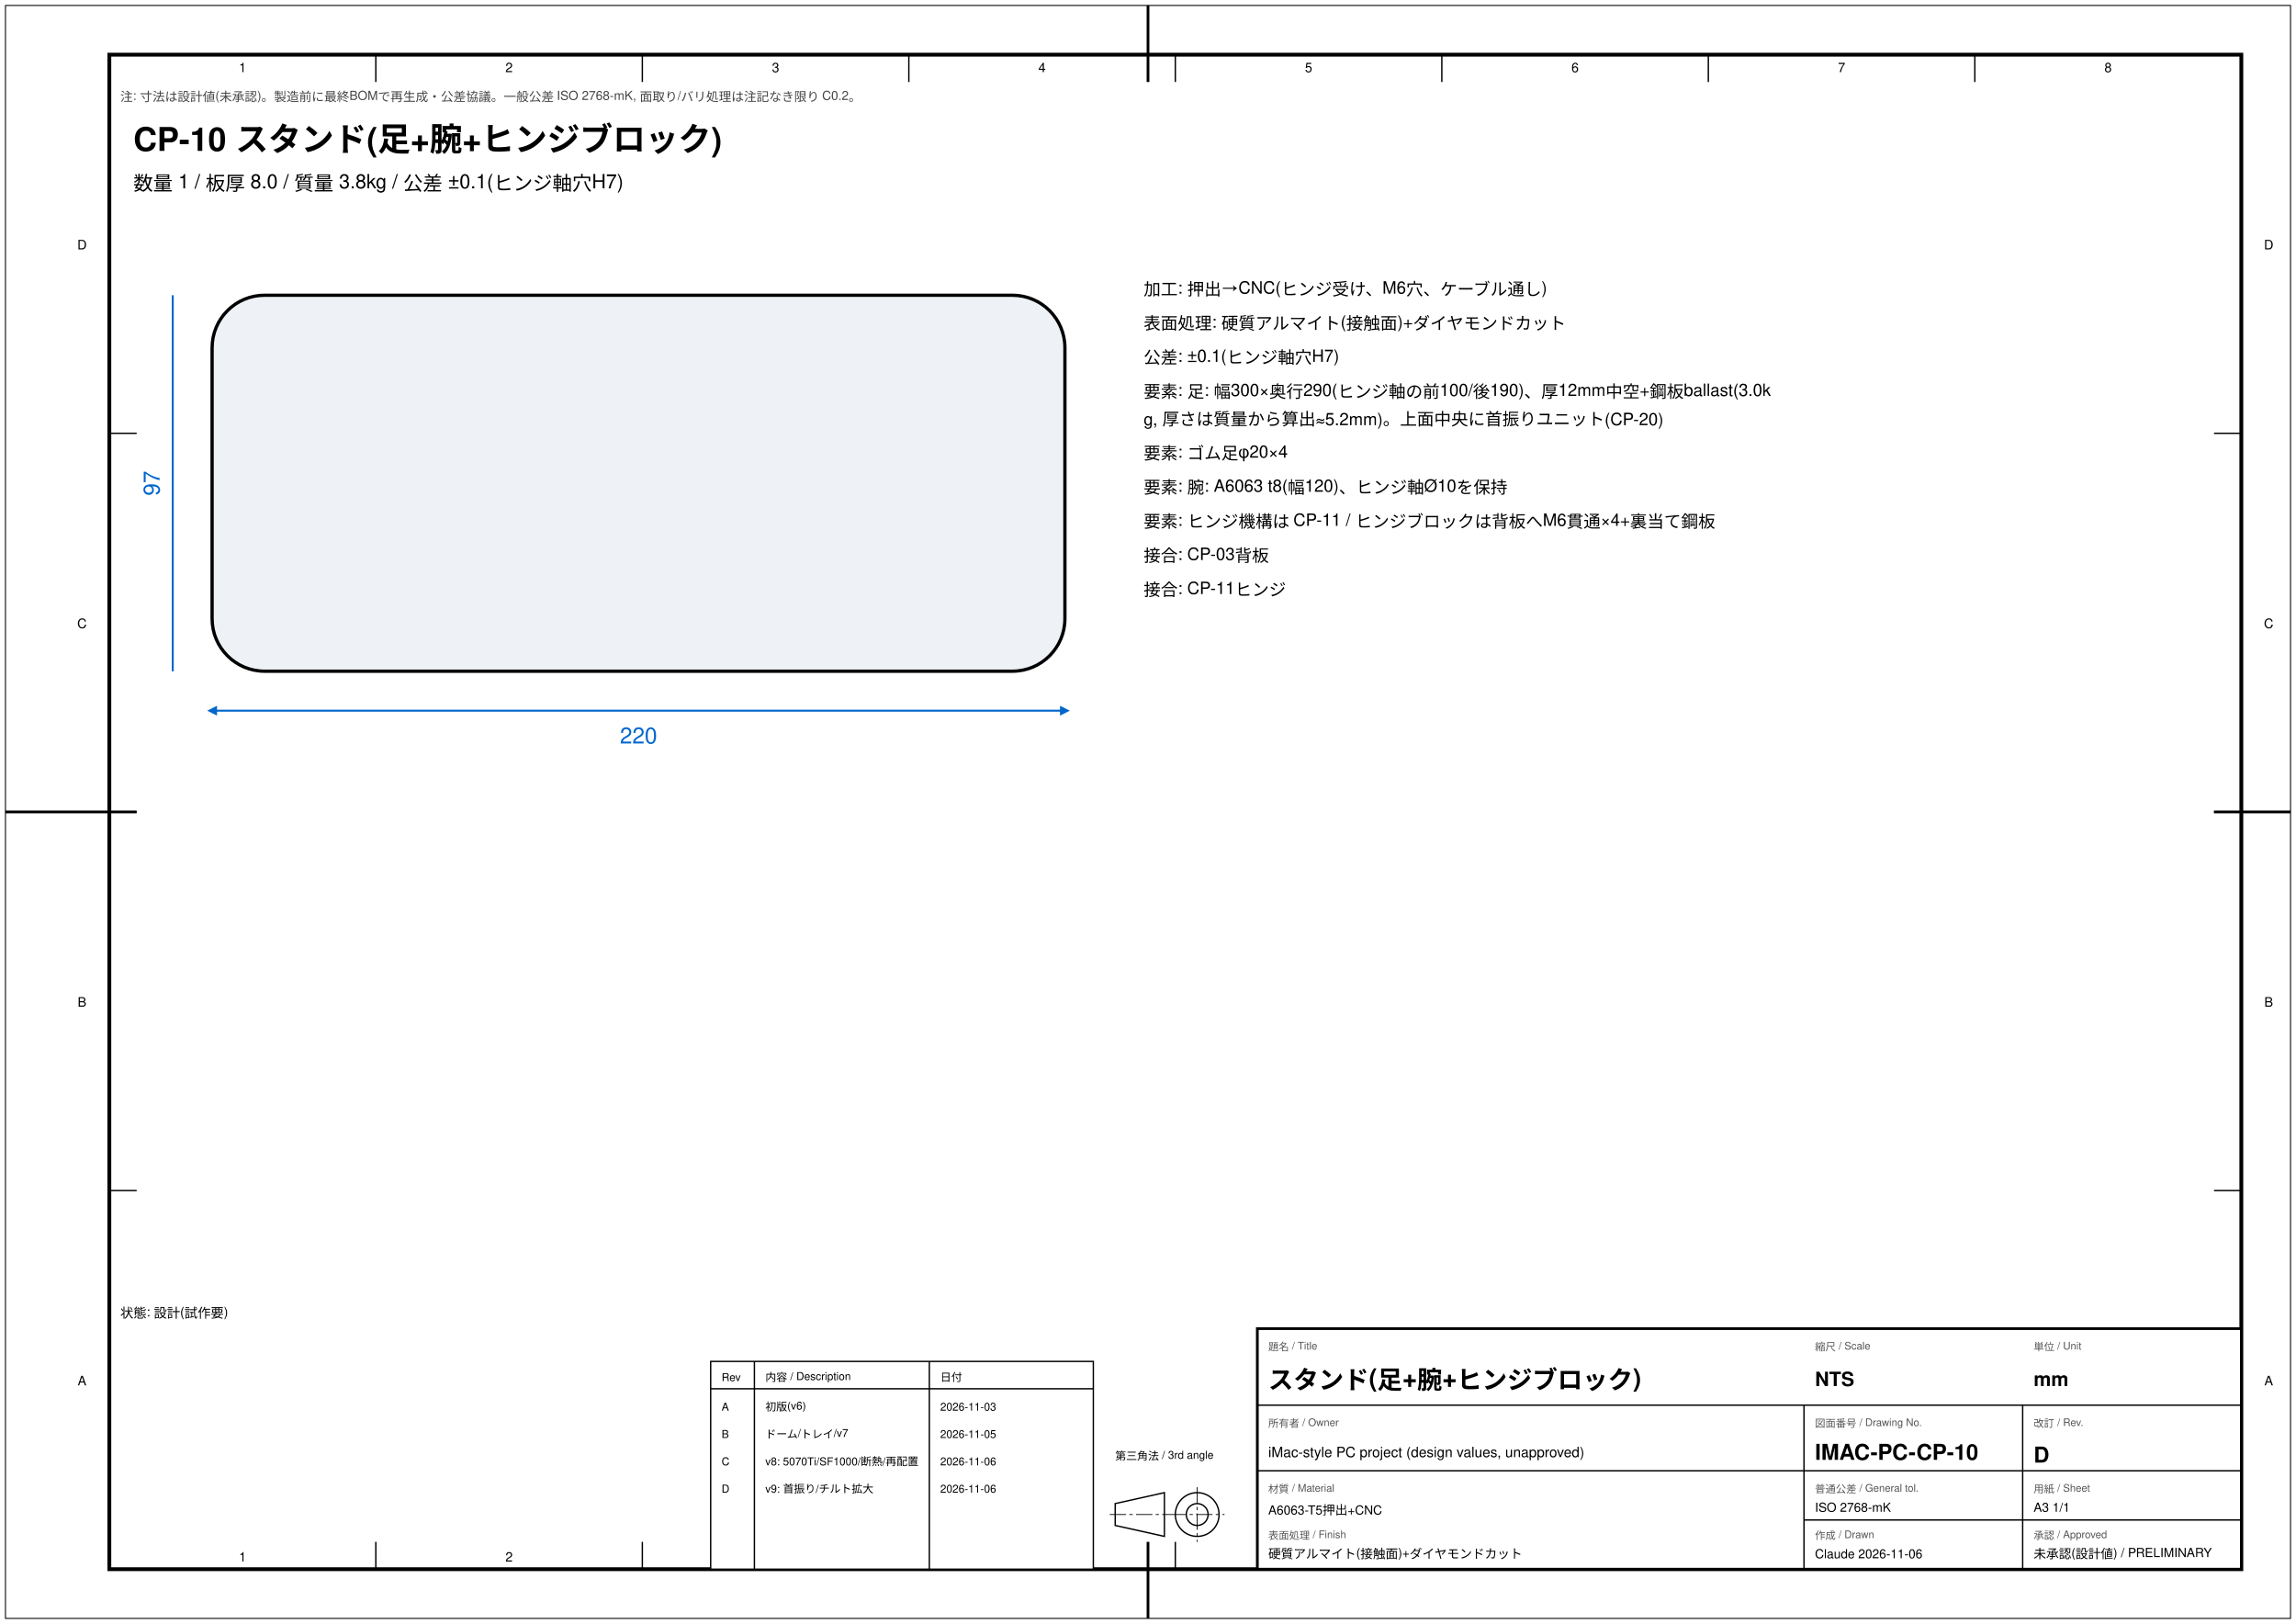
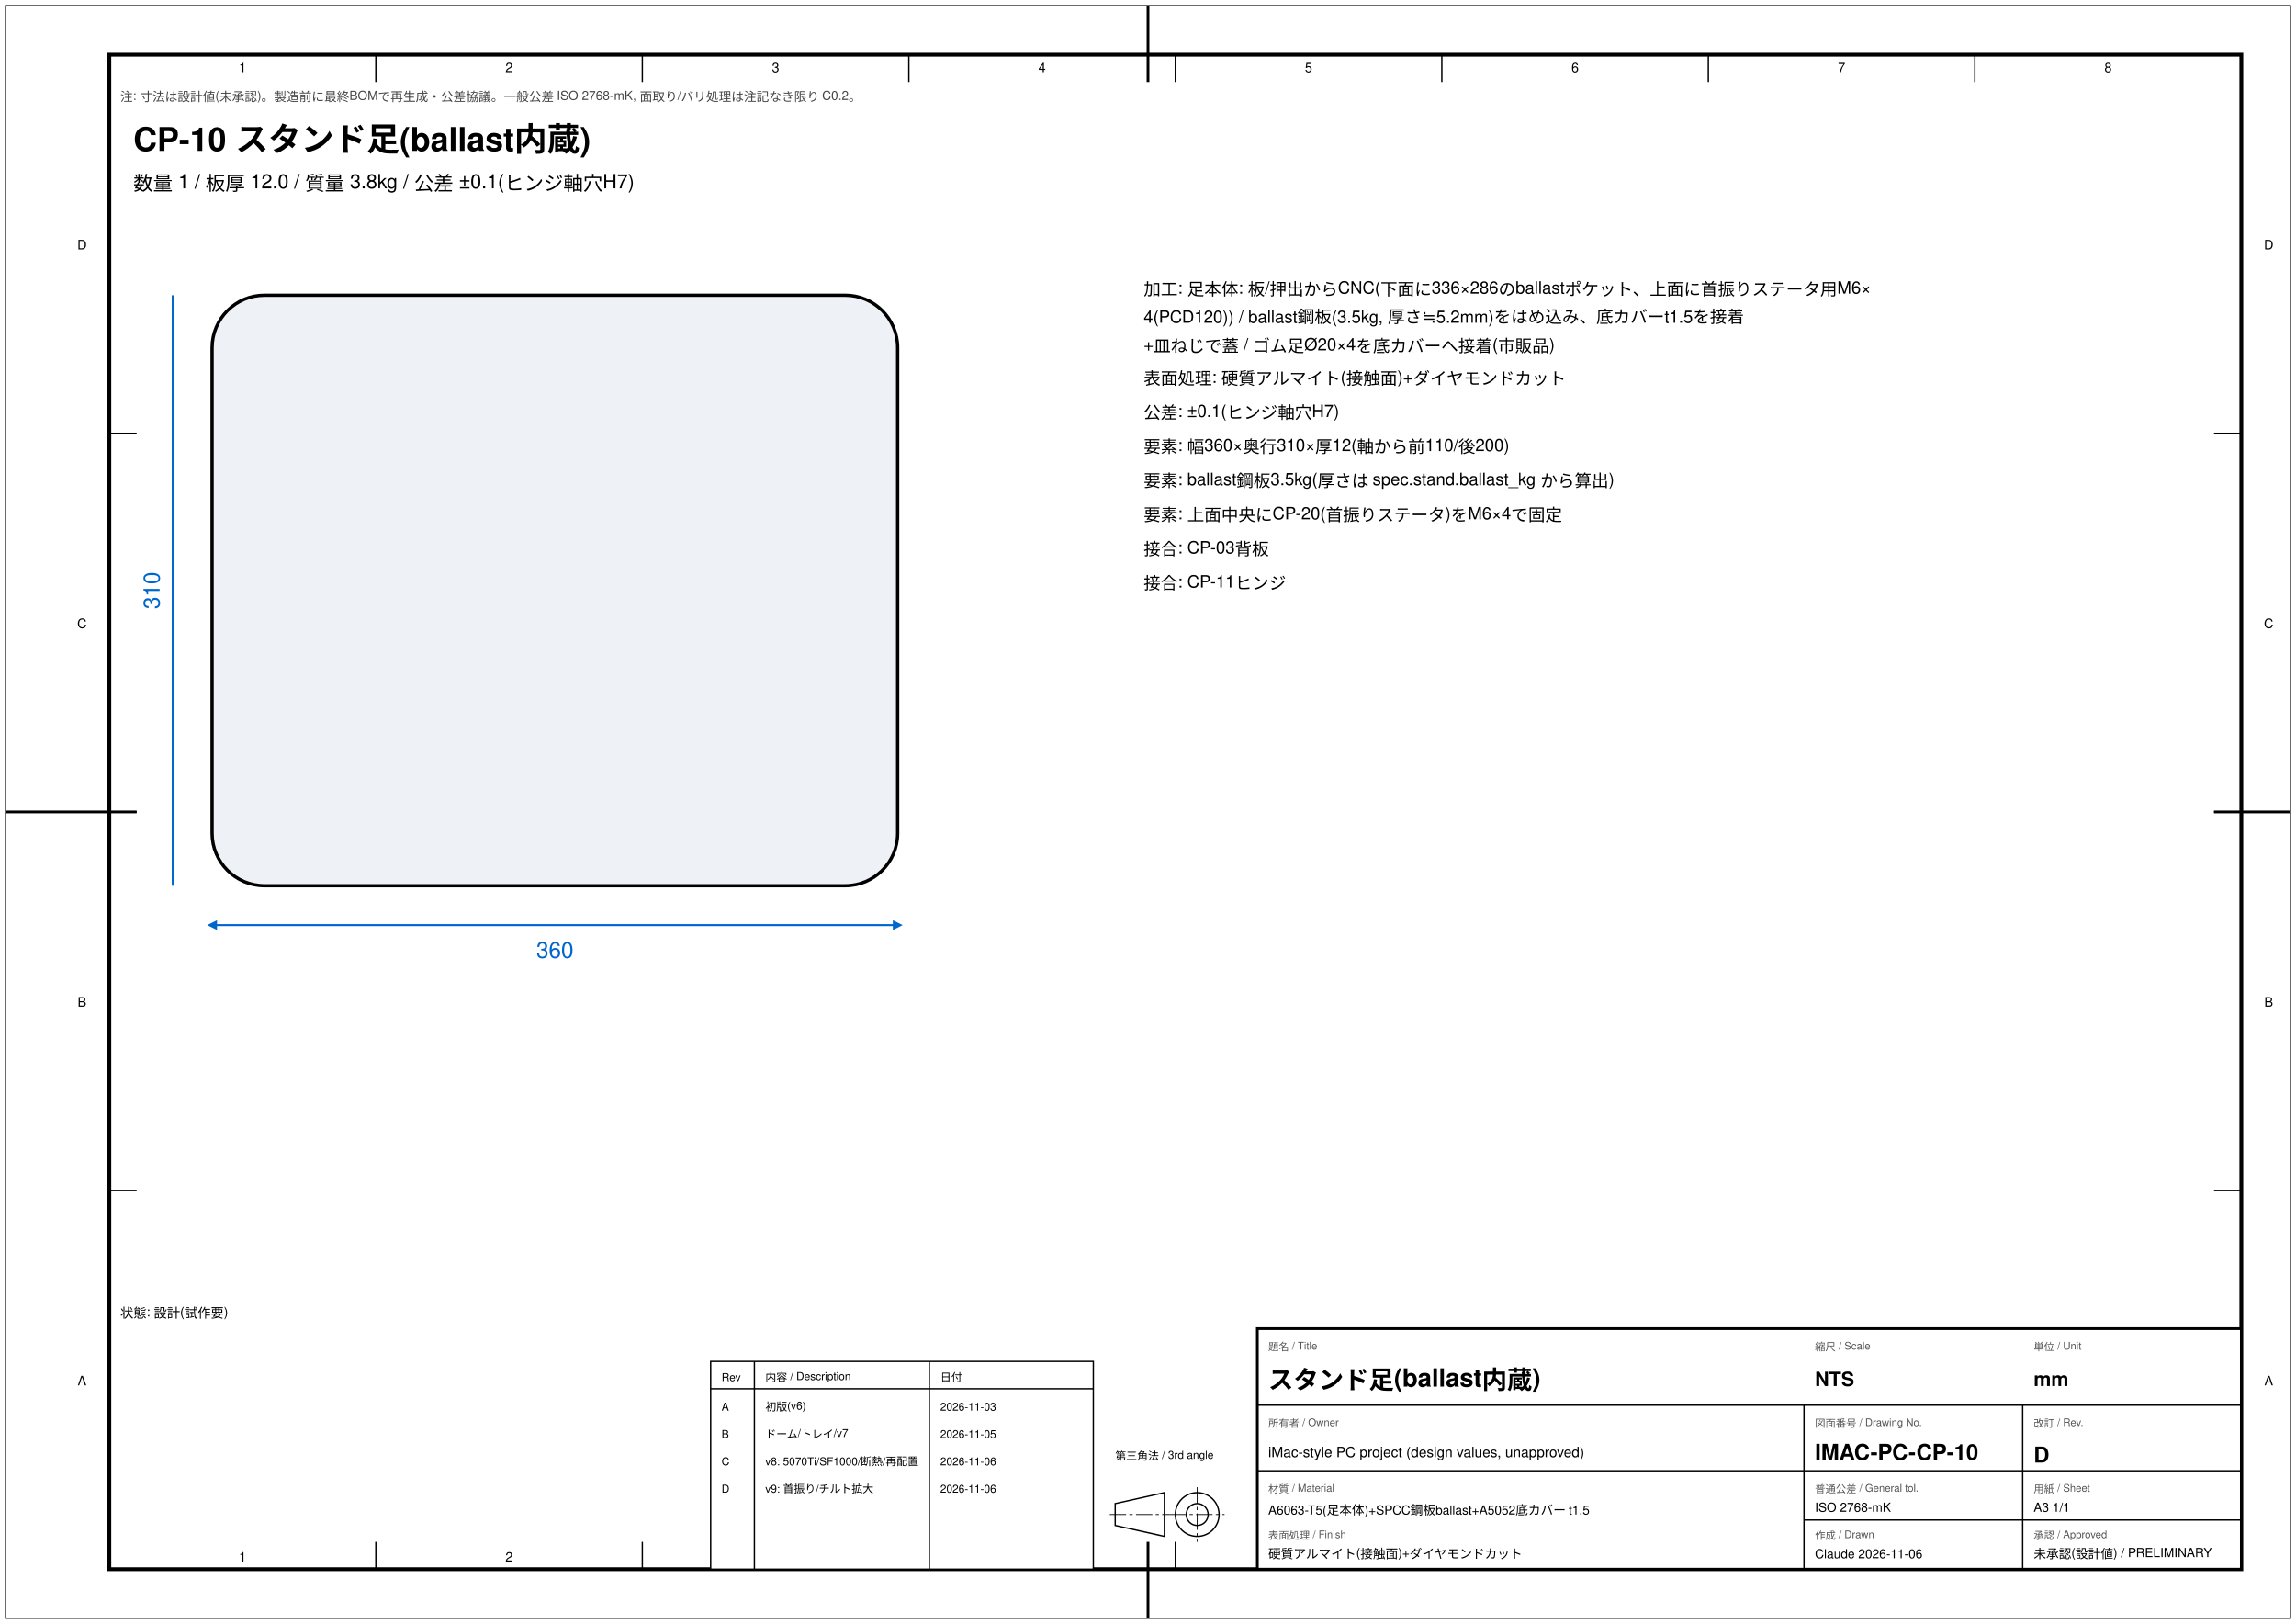
<svg xmlns="http://www.w3.org/2000/svg" viewBox="0 0 420 297" font-family="Helvetica,Arial,sans-serif">
  <defs>
    <marker id="a" markerWidth="5" markerHeight="5" refX="2.5" refY="2.5" orient="auto-start-reverse">
      <path d="M0,0 L5,2.5 L0,5 z" fill="#06c" />
    </marker>
  </defs>
  <rect width="100%" height="100%" fill="#fff" />
  <rect x="1" y="1" width="418" height="295" fill="none" stroke="#000" stroke-width=".18" />
  <rect x="20" y="10" width="390" height="277" fill="none" stroke="#000" stroke-width=".7" />
  <line x1="68.75" y1="10" x2="68.75" y2="15" stroke="#000" stroke-width="0.25" />
  <line x1="68.75" y1="287" x2="68.75" y2="282" stroke="#000" stroke-width="0.25" />
  <text x="44.38" y="13.20" font-size="2.4" text-anchor="middle" font-weight="normal" fill="#000">1</text>
  <text x="44.38" y="285.60" font-size="2.4" text-anchor="middle" font-weight="normal" fill="#000">1</text>
  <line x1="117.5" y1="10" x2="117.5" y2="15" stroke="#000" stroke-width="0.25" />
  <line x1="117.5" y1="287" x2="117.5" y2="282" stroke="#000" stroke-width="0.25" />
  <text x="93.12" y="13.20" font-size="2.4" text-anchor="middle" font-weight="normal" fill="#000">2</text>
  <text x="93.12" y="285.60" font-size="2.4" text-anchor="middle" font-weight="normal" fill="#000">2</text>
  <line x1="166.25" y1="10" x2="166.25" y2="15" stroke="#000" stroke-width="0.25" />
  <line x1="166.25" y1="287" x2="166.25" y2="282" stroke="#000" stroke-width="0.25" />
  <text x="141.88" y="13.20" font-size="2.4" text-anchor="middle" font-weight="normal" fill="#000">3</text>
  <text x="141.88" y="285.60" font-size="2.4" text-anchor="middle" font-weight="normal" fill="#000">3</text>
  <line x1="215.0" y1="10" x2="215.0" y2="15" stroke="#000" stroke-width="0.25" />
  <line x1="215.0" y1="287" x2="215.0" y2="282" stroke="#000" stroke-width="0.25" />
  <text x="190.62" y="13.20" font-size="2.4" text-anchor="middle" font-weight="normal" fill="#000">4</text>
  <text x="190.62" y="285.60" font-size="2.4" text-anchor="middle" font-weight="normal" fill="#000">4</text>
  <line x1="263.75" y1="10" x2="263.75" y2="15" stroke="#000" stroke-width="0.25" />
  <line x1="263.75" y1="287" x2="263.75" y2="282" stroke="#000" stroke-width="0.25" />
  <text x="239.38" y="13.20" font-size="2.4" text-anchor="middle" font-weight="normal" fill="#000">5</text>
  <text x="239.38" y="285.60" font-size="2.4" text-anchor="middle" font-weight="normal" fill="#000">5</text>
  <line x1="312.5" y1="10" x2="312.5" y2="15" stroke="#000" stroke-width="0.25" />
  <line x1="312.5" y1="287" x2="312.5" y2="282" stroke="#000" stroke-width="0.25" />
  <text x="288.12" y="13.20" font-size="2.4" text-anchor="middle" font-weight="normal" fill="#000">6</text>
  <text x="288.12" y="285.60" font-size="2.4" text-anchor="middle" font-weight="normal" fill="#000">6</text>
  <line x1="361.25" y1="10" x2="361.25" y2="15" stroke="#000" stroke-width="0.25" />
  <line x1="361.25" y1="287" x2="361.25" y2="282" stroke="#000" stroke-width="0.25" />
  <text x="336.88" y="13.20" font-size="2.4" text-anchor="middle" font-weight="normal" fill="#000">7</text>
  <text x="336.88" y="285.60" font-size="2.4" text-anchor="middle" font-weight="normal" fill="#000">7</text>
  <text x="385.62" y="13.20" font-size="2.4" text-anchor="middle" font-weight="normal" fill="#000">8</text>
  <text x="385.62" y="285.60" font-size="2.4" text-anchor="middle" font-weight="normal" fill="#000">8</text>
  <line x1="20" y1="79.25" x2="25" y2="79.25" stroke="#000" stroke-width="0.25" />
  <line x1="410" y1="79.25" x2="405" y2="79.25" stroke="#000" stroke-width="0.25" />
  <line x1="20" y1="148.5" x2="25" y2="148.5" stroke="#000" stroke-width="0.25" />
  <line x1="410" y1="148.5" x2="405" y2="148.5" stroke="#000" stroke-width="0.25" />
  <line x1="20" y1="217.75" x2="25" y2="217.75" stroke="#000" stroke-width="0.25" />
  <line x1="410" y1="217.75" x2="405" y2="217.75" stroke="#000" stroke-width="0.25" />
  <text x="15.00" y="45.62" font-size="2.4" text-anchor="middle" font-weight="normal" fill="#000">D</text>
  <text x="415.00" y="45.62" font-size="2.4" text-anchor="middle" font-weight="normal" fill="#000">D</text>
  <text x="15.00" y="114.88" font-size="2.4" text-anchor="middle" font-weight="normal" fill="#000">C</text>
  <text x="415.00" y="114.88" font-size="2.4" text-anchor="middle" font-weight="normal" fill="#000">C</text>
  <text x="15.00" y="184.12" font-size="2.4" text-anchor="middle" font-weight="normal" fill="#000">B</text>
  <text x="415.00" y="184.12" font-size="2.4" text-anchor="middle" font-weight="normal" fill="#000">B</text>
  <text x="15.00" y="253.38" font-size="2.4" text-anchor="middle" font-weight="normal" fill="#000">A</text>
  <text x="415.00" y="253.38" font-size="2.4" text-anchor="middle" font-weight="normal" fill="#000">A</text>
  <line x1="1" y1="148.5" x2="25" y2="148.5" stroke="#000" stroke-width="0.5" />
  <line x1="405" y1="148.5" x2="419" y2="148.5" stroke="#000" stroke-width="0.5" />
  <line x1="210.0" y1="1" x2="210.0" y2="15" stroke="#000" stroke-width="0.5" />
  <line x1="210.0" y1="282" x2="210.0" y2="296" stroke="#000" stroke-width="0.5" />
  <rect x="230" y="243" width="180" height="44" fill="#fff" stroke="#000" stroke-width=".5" />
  <line x1="230" y1="257" x2="410" y2="257" stroke="#000" stroke-width="0.25" />
  <line x1="230" y1="269" x2="410" y2="269" stroke="#000" stroke-width="0.25" />
  <line x1="330" y1="257" x2="330" y2="287" stroke="#000" stroke-width="0.25" />
  <line x1="370" y1="257" x2="370" y2="287" stroke="#000" stroke-width="0.25" />
  <line x1="330" y1="278" x2="410" y2="278" stroke="#000" stroke-width="0.25" />
  <text x="232.00" y="247.00" font-size="1.9" text-anchor="start" font-weight="normal" fill="#555">題名 / Title</text>
-   <text x="232.00" y="254.00" font-size="4.6" text-anchor="start" font-weight="bold" fill="#000">スタンド(足+腕+ヒンジブロック)</text>
+   <text x="232.00" y="254.00" font-size="4.6" text-anchor="start" font-weight="bold" fill="#000">スタンド足(ballast内蔵)</text>
  <text x="232.00" y="261.00" font-size="1.9" text-anchor="start" font-weight="normal" fill="#555">所有者 / Owner</text>
  <text x="232.00" y="266.50" font-size="2.6" text-anchor="start" font-weight="normal" fill="#000">iMac-style PC project (design values, unapproved)</text>
  <text x="232.00" y="273.00" font-size="1.9" text-anchor="start" font-weight="normal" fill="#555">材質 / Material</text>
-   <text x="232.00" y="277.00" font-size="2.3" text-anchor="start" font-weight="normal" fill="#000">A6063-T5押出+CNC</text>
+   <text x="232.00" y="277.00" font-size="2.3" text-anchor="start" font-weight="normal" fill="#000">A6063-T5(足本体)+SPCC鋼板ballast+A5052底カバー t1.5</text>
  <text x="232.00" y="281.50" font-size="1.9" text-anchor="start" font-weight="normal" fill="#555">表面処理 / Finish</text>
  <text x="232.00" y="285.00" font-size="2.3" text-anchor="start" font-weight="normal" fill="#000">硬質アルマイト(接触面)+ダイヤモンドカット</text>
  <text x="332.00" y="261.00" font-size="1.9" text-anchor="start" font-weight="normal" fill="#555">図面番号 / Drawing No.</text>
  <text x="332.00" y="267.00" font-size="4.0" text-anchor="start" font-weight="bold" fill="#000">IMAC-PC-CP-10</text>
  <text x="332.00" y="273.00" font-size="1.9" text-anchor="start" font-weight="normal" fill="#555">普通公差 / General tol.</text>
  <text x="332.00" y="276.50" font-size="2.3" text-anchor="start" font-weight="normal" fill="#000">ISO 2768-mK</text>
  <text x="372.00" y="261.00" font-size="1.9" text-anchor="start" font-weight="normal" fill="#555">改訂 / Rev.</text>
  <text x="372.00" y="267.50" font-size="4.0" text-anchor="start" font-weight="bold" fill="#000">D</text>
  <text x="372.00" y="273.00" font-size="1.9" text-anchor="start" font-weight="normal" fill="#555">用紙 / Sheet</text>
  <text x="372.00" y="276.50" font-size="2.3" text-anchor="start" font-weight="normal" fill="#000">A3  1/1</text>
  <text x="332.00" y="247.00" font-size="1.9" text-anchor="start" font-weight="normal" fill="#555">縮尺 / Scale</text>
  <text x="332.00" y="253.50" font-size="3.6" text-anchor="start" font-weight="bold" fill="#000">NTS</text>
  <text x="372.00" y="247.00" font-size="1.9" text-anchor="start" font-weight="normal" fill="#555">単位 / Unit</text>
  <text x="372.00" y="253.50" font-size="3.6" text-anchor="start" font-weight="bold" fill="#000">mm</text>
  <text x="332.00" y="281.50" font-size="1.9" text-anchor="start" font-weight="normal" fill="#555">作成 / Drawn</text>
  <text x="332.00" y="285.00" font-size="2.3" text-anchor="start" font-weight="normal" fill="#000">Claude 2026-11-06</text>
  <text x="372.00" y="281.50" font-size="1.9" text-anchor="start" font-weight="normal" fill="#555">承認 / Approved</text>
  <text x="372.00" y="285.00" font-size="2.3" text-anchor="start" font-weight="normal" fill="#000">未承認(設計値) / PRELIMINARY</text>
  <g transform="translate(204,273)" stroke="#000" stroke-width=".25" fill="none">
    <path d="M0,2 L9,0 L9,8 L0,6 Z" />
    <line x1="-1" y1="4" x2="10" y2="4" stroke="#000" stroke-width="0.15" stroke-dasharray="3,0.6,0.6,0.6" />
    <circle cx="15" cy="4" r="4" />
    <circle cx="15" cy="4" r="2" />
    <line x1="10" y1="4" x2="20" y2="4" stroke="#000" stroke-width="0.15" stroke-dasharray="3,0.6,0.6,0.6" />
    <line x1="15" y1="-1" x2="15" y2="9" stroke="#000" stroke-width="0.15" stroke-dasharray="3,0.6,0.6,0.6" />
  </g>
  <text x="204.00" y="267.00" font-size="2.0" text-anchor="start" font-weight="normal" fill="#000">第三角法 / 3rd angle</text>
  <rect x="130" y="249" width="70" height="38" fill="#fff" stroke="#000" stroke-width=".25" />
  <line x1="130" y1="254" x2="200" y2="254" stroke="#000" stroke-width="0.25" />
  <line x1="138" y1="249" x2="138" y2="287" stroke="#000" stroke-width="0.25" />
  <line x1="170" y1="249" x2="170" y2="287" stroke="#000" stroke-width="0.25" />
  <text x="132.00" y="252.60" font-size="2.0" text-anchor="start" font-weight="normal" fill="#000">Rev</text>
  <text x="140.00" y="252.60" font-size="2.0" text-anchor="start" font-weight="normal" fill="#000">内容 / Description</text>
  <text x="172.00" y="252.60" font-size="2.0" text-anchor="start" font-weight="normal" fill="#000">日付</text>
  <text x="132.00" y="258.00" font-size="2.0" text-anchor="start" font-weight="normal" fill="#000">A</text>
  <text x="140.00" y="258.00" font-size="2.0" text-anchor="start" font-weight="normal" fill="#000">初版(v6)</text>
  <text x="172.00" y="258.00" font-size="2.0" text-anchor="start" font-weight="normal" fill="#000">2026-11-03</text>
  <text x="132.00" y="263.00" font-size="2.0" text-anchor="start" font-weight="normal" fill="#000">B</text>
  <text x="140.00" y="263.00" font-size="2.0" text-anchor="start" font-weight="normal" fill="#000">ドーム/トレイ/v7</text>
  <text x="172.00" y="263.00" font-size="2.0" text-anchor="start" font-weight="normal" fill="#000">2026-11-05</text>
  <text x="132.00" y="268.00" font-size="2.0" text-anchor="start" font-weight="normal" fill="#000">C</text>
  <text x="140.00" y="268.00" font-size="2.0" text-anchor="start" font-weight="normal" fill="#000">v8: 5070Ti/SF1000/断熱/再配置</text>
  <text x="172.00" y="268.00" font-size="2.0" text-anchor="start" font-weight="normal" fill="#000">2026-11-06</text>
  <text x="132.00" y="273.00" font-size="2.0" text-anchor="start" font-weight="normal" fill="#000">D</text>
  <text x="140.00" y="273.00" font-size="2.0" text-anchor="start" font-weight="normal" fill="#000">v9: 首振り/チルト拡大</text>
  <text x="172.00" y="273.00" font-size="2.0" text-anchor="start" font-weight="normal" fill="#000">2026-11-06</text>
  <text x="22.00" y="241.00" font-size="2.4" text-anchor="start" font-weight="normal" fill="#000">状態: 設計(試作要)</text>
  <text x="22.00" y="18.50" font-size="2.3" text-anchor="start" font-weight="normal" fill="#444">注: 寸法は設計値(未承認)。製造前に最終BOMで再生成・公差協議。一般公差 ISO 2768-mK, 面取り/バリ処理は注記なき限り C0.2。</text>
  <g transform="translate(22,18) scale(1.2)">
-     <text x="2" y="8" font-size="5" font-weight="bold">CP-10 スタンド(足+腕+ヒンジブロック)</text>
-     <text x="2" y="14" font-size="3">数量 1 / 板厚 8.0 / 質量 3.8kg / 公差 ±0.1(ヒンジ軸穴H7)</text>
-     <rect x="14" y="30" width="130.0" height="57.3" rx="8.0" fill="#eef2f6" stroke="#000" stroke-width=".5" />
-     <line x1="14" y1="93.318" x2="144.0" y2="93.318" stroke="#06c" stroke-width=".3" marker-start="url(#a)" marker-end="url(#a)" />
-     <text x="79.0" y="98.318" font-size="3.4" text-anchor="middle" fill="#06c">220</text>
-     <line x1="8" y1="30" x2="8" y2="87.318" stroke="#06c" stroke-width=".3" />
-     <text x="6" y="58.659" font-size="3.4" text-anchor="middle" fill="#06c" transform="rotate(-90 6 58.65909)">97</text>
-     <text x="156" y="30" font-size="2.6">加工: 押出→CNC(ヒンジ受け、M6穴、ケーブル通し)</text>
-     <text x="156" y="35.2" font-size="2.6">表面処理: 硬質アルマイト(接触面)+ダイヤモンドカット</text>
-     <text x="156" y="40.4" font-size="2.6">公差: ±0.1(ヒンジ軸穴H7)</text>
-     <text x="156" y="45.6" font-size="2.6">要素: 足: 幅300×奥行290(ヒンジ軸の前100/後190)、厚12mm中空+鋼板ballast(3.0k</text>
-     <text x="156" y="49.8" font-size="2.6">g, 厚さは質量から算出≈5.2mm)。上面中央に首振りユニット(CP-20)</text>
-     <text x="156" y="55" font-size="2.6">要素: ゴム足φ20×4</text>
-     <text x="156" y="60.2" font-size="2.6">要素: 腕: A6063 t8(幅120)、ヒンジ軸Ø10を保持</text>
-     <text x="156" y="65.4" font-size="2.6">要素: ヒンジ機構は CP-11 / ヒンジブロックは背板へM6貫通×4+裏当て鋼板</text>
-     <text x="156" y="70.6" font-size="2.6">接合: CP-03背板</text>
-     <text x="156" y="75.8" font-size="2.6">接合: CP-11ヒンジ</text>
+     <text x="2" y="8" font-size="5" font-weight="bold">CP-10 スタンド足(ballast内蔵)</text>
+     <text x="2" y="14" font-size="3">数量 1 / 板厚 12.0 / 質量 3.8kg / 公差 ±0.1(ヒンジ軸穴H7)</text>
+     <rect x="14" y="30" width="104.5" height="90.0" rx="8.0" fill="#eef2f6" stroke="#000" stroke-width=".5" />
+     <line x1="14" y1="126.0" x2="118.516" y2="126.0" stroke="#06c" stroke-width=".3" marker-start="url(#a)" marker-end="url(#a)" />
+     <text x="66.258" y="131.0" font-size="3.4" text-anchor="middle" fill="#06c">360</text>
+     <line x1="8" y1="30" x2="8" y2="120.0" stroke="#06c" stroke-width=".3" />
+     <text x="6" y="75.0" font-size="3.4" text-anchor="middle" fill="#06c" transform="rotate(-90 6 75.0)">310</text>
+     <text x="156" y="30" font-size="2.6">加工: 足本体: 板/押出からCNC(下面に336×286のballastポケット、上面に首振りステータ用M6×</text>
+     <text x="156" y="34.2" font-size="2.6">4(PCD120)) / ballast鋼板(3.5kg, 厚さ≒5.2mm)をはめ込み、底カバーt1.5を接着</text>
+     <text x="156" y="38.4" font-size="2.6">+皿ねじで蓋 / ゴム足Ø20×4を底カバーへ接着(市販品)</text>
+     <text x="156" y="43.6" font-size="2.6">表面処理: 硬質アルマイト(接触面)+ダイヤモンドカット</text>
+     <text x="156" y="48.8" font-size="2.6">公差: ±0.1(ヒンジ軸穴H7)</text>
+     <text x="156" y="54" font-size="2.6">要素: 幅360×奥行310×厚12(軸から前110/後200)</text>
+     <text x="156" y="59.2" font-size="2.6">要素: ballast鋼板3.5kg(厚さは spec.stand.ballast_kg から算出)</text>
+     <text x="156" y="64.4" font-size="2.6">要素: 上面中央にCP-20(首振りステータ)をM6×4で固定</text>
+     <text x="156" y="69.6" font-size="2.6">接合: CP-03背板</text>
+     <text x="156" y="74.8" font-size="2.6">接合: CP-11ヒンジ</text>
  </g>
</svg>
